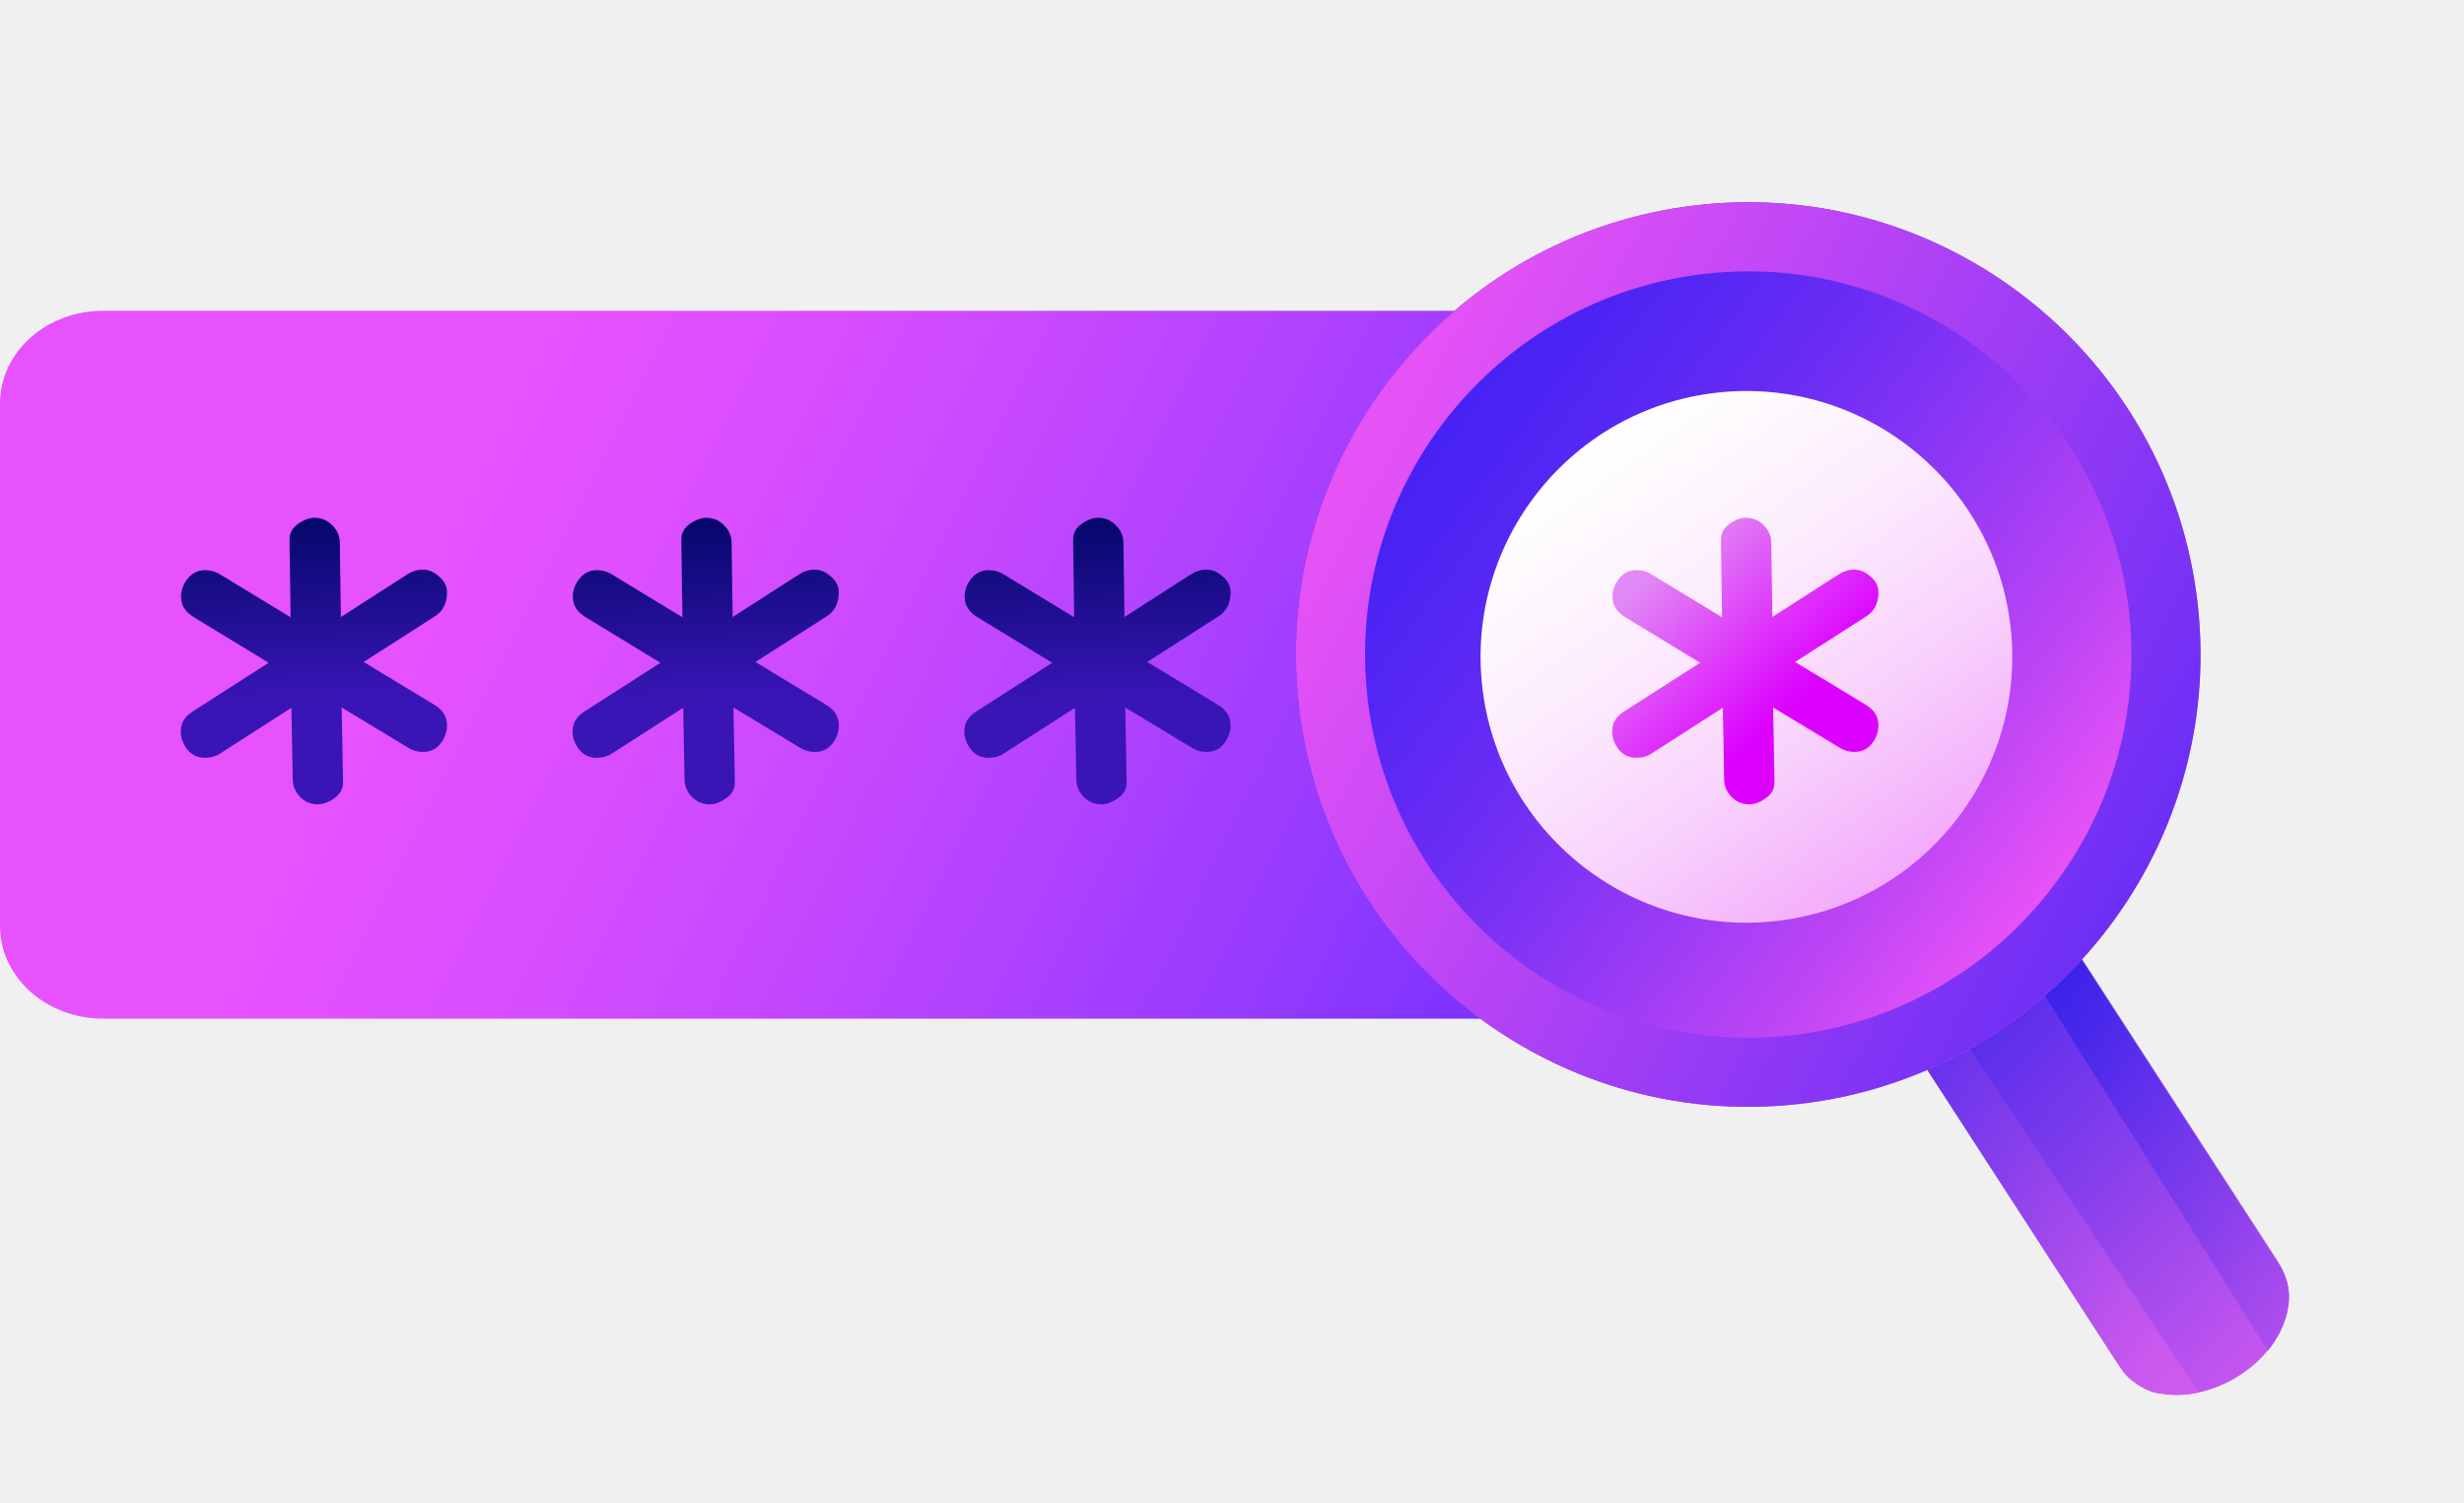
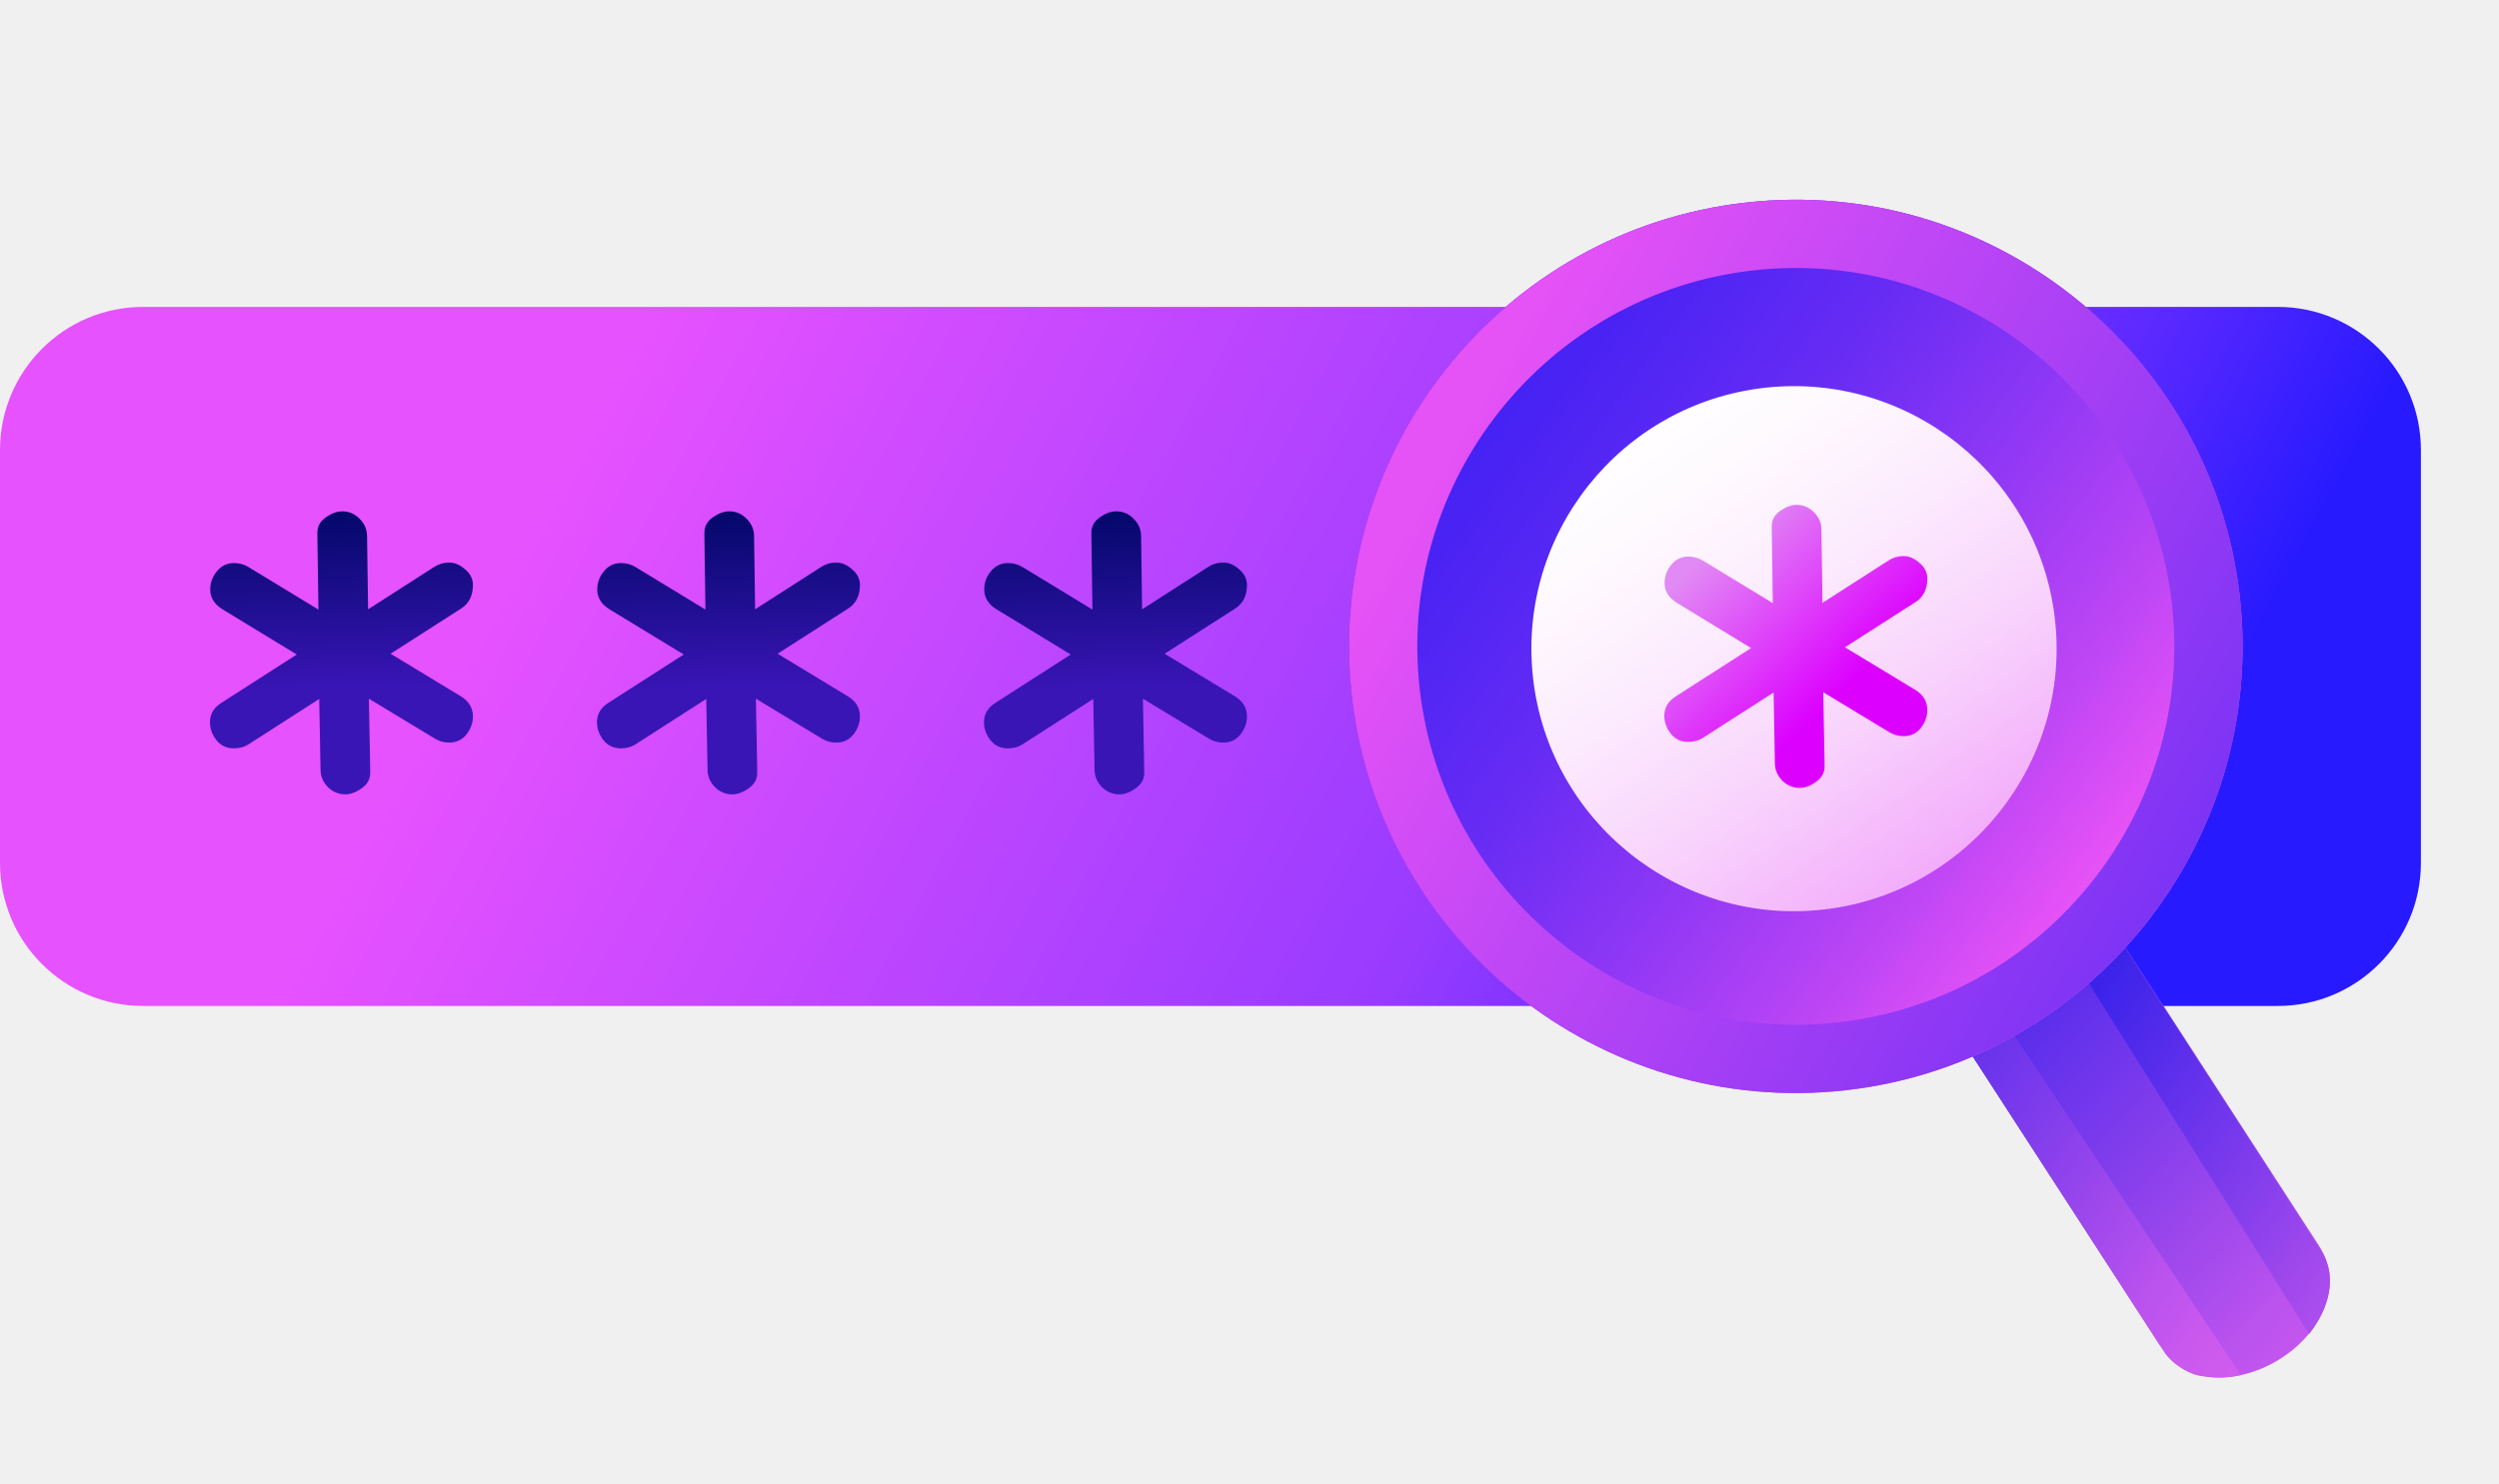
- <svg xmlns="http://www.w3.org/2000/svg" width="187" height="114" fill="none" viewBox="0 0 187 114">
-   <path fill="url(#a)" d="M146.286 23.586H7.826C3.503 23.586 0 26.736 0 30.622v39.653c0 3.886 3.503 7.036 7.824 7.036h138.461c4.321 0 7.824-3.15 7.824-7.036V30.622c0-3.886-3.503-7.036-7.824-7.036" />
-   <path fill="url(#b)" d="M13.74 45.3q0-.762.502-1.386.522-.642 1.325-.642.603 0 1.105.301l5.383 3.274-.08-5.602v-.321q0-.703.642-1.165.663-.462 1.266-.462.783 0 1.345.582.563.563.563 1.326l.08 5.622 5.102-3.274a2.1 2.1 0 0 1 1.124-.322q.643 0 1.226.523.602.502.602 1.205 0 1.226-.904 1.807l-5.423 3.475 5.403 3.274q.924.562.924 1.547 0 .742-.502 1.386-.502.622-1.326.622-.582 0-1.084-.301l-5.082-3.073.1 5.403v.321q0 .703-.662 1.165-.643.462-1.245.462-.783 0-1.346-.562-.562-.583-.562-1.346l-.1-5.423-5.444 3.495q-.462.3-1.125.301-.823 0-1.325-.623-.502-.642-.502-1.385 0-.945.903-1.507l5.765-3.696-5.704-3.474q-.944-.583-.944-1.527" />
-   <path fill="url(#c)" d="M73.209 45.3q0-.762.502-1.386.522-.642 1.325-.642.603 0 1.105.301l5.383 3.274-.08-5.602v-.321q0-.703.642-1.165.663-.462 1.266-.462.783 0 1.345.582.563.563.563 1.326l.08 5.622 5.102-3.274a2.1 2.1 0 0 1 1.124-.322q.643 0 1.226.523.602.502.602 1.205 0 1.226-.904 1.807l-5.423 3.475 5.403 3.274q.924.562.924 1.547 0 .742-.502 1.386-.502.622-1.326.622-.582 0-1.084-.301L85.4 53.696l.1 5.403v.321q0 .703-.662 1.165-.643.462-1.245.462-.784 0-1.346-.562-.562-.583-.562-1.346l-.1-5.423-5.444 3.495q-.462.3-1.125.301-.823 0-1.325-.623-.502-.642-.502-1.385 0-.945.903-1.507l5.765-3.696-5.704-3.474q-.944-.583-.944-1.527" />
-   <path fill="url(#d)" d="M43.474 45.3q0-.762.502-1.386.523-.642 1.326-.642.603 0 1.105.301l5.383 3.274-.08-5.602v-.321q0-.703.642-1.165.663-.462 1.265-.462.783 0 1.346.582.562.563.562 1.326l.08 5.622 5.102-3.274a2.1 2.1 0 0 1 1.125-.322q.642 0 1.225.523.603.502.603 1.205 0 1.226-.904 1.807l-5.423 3.475 5.403 3.274q.924.562.924 1.547 0 .742-.502 1.386-.503.622-1.326.622-.582 0-1.084-.301l-5.082-3.073.1 5.403v.321q0 .703-.663 1.165-.642.462-1.245.462-.783 0-1.345-.562-.563-.583-.563-1.346l-.1-5.423-5.443 3.495q-.462.3-1.125.301-.824 0-1.326-.623-.502-.642-.502-1.385 0-.945.904-1.507l5.764-3.696-5.704-3.474q-.945-.583-.944-1.527" />
-   <circle cx="132.402" cy="46.945" r="23.912" fill="url(#e)" />
-   <path fill="url(#f)" d="M122.375 45.298q0-.763.502-1.386.522-.642 1.325-.642.603 0 1.105.301l5.383 3.274-.08-5.602v-.321q0-.703.642-1.165.663-.462 1.266-.462.783 0 1.345.582.563.563.563 1.326l.08 5.622 5.102-3.274a2.1 2.1 0 0 1 1.124-.321q.643 0 1.226.522.602.502.602 1.205 0 1.226-.904 1.808l-5.423 3.474 5.403 3.274q.924.562.924 1.547 0 .742-.502 1.386-.502.622-1.326.622-.582 0-1.084-.301l-5.082-3.073.101 5.403v.321q0 .703-.663 1.165-.643.462-1.245.462-.784 0-1.346-.562-.562-.583-.562-1.346l-.101-5.423-5.443 3.495q-.462.3-1.125.301-.824 0-1.325-.622-.503-.643-.503-1.386 0-.945.904-1.507l5.765-3.695-5.704-3.475q-.945-.583-.944-1.527" />
+ <svg xmlns="http://www.w3.org/2000/svg" width="192" height="114" fill="none" viewBox="0 0 192 114">
+   <rect width="186" height="53.725" y="23.586" fill="url(#a)" rx="11" />
+   <path fill="url(#b)" d="M16.15 45.3q0-.762.502-1.386.522-.642 1.326-.642.602 0 1.104.301l5.383 3.274-.08-5.602v-.321q0-.703.643-1.165.663-.462 1.265-.462.782 0 1.346.582.562.563.562 1.326l.08 5.622 5.102-3.274a2.1 2.1 0 0 1 1.125-.322q.642 0 1.225.523.603.502.603 1.205 0 1.226-.904 1.807l-5.423 3.475 5.403 3.274q.924.562.924 1.547 0 .742-.502 1.386-.503.622-1.326.622-.582 0-1.085-.301l-5.081-3.073.1 5.403v.321q0 .703-.663 1.165-.642.462-1.245.462-.782 0-1.346-.562-.562-.583-.562-1.346l-.1-5.423-5.443 3.495q-.462.3-1.125.301-.824 0-1.326-.623-.502-.642-.502-1.385 0-.945.904-1.507l5.764-3.696-5.704-3.474q-.944-.583-.944-1.527" />
+   <path fill="url(#c)" d="M75.619 45.3q0-.762.502-1.386.522-.642 1.326-.642.602 0 1.105.301l5.382 3.274-.08-5.602v-.321q0-.703.643-1.165.662-.462 1.265-.462.783 0 1.346.582.562.563.562 1.326l.08 5.622 5.102-3.274a2.1 2.1 0 0 1 1.125-.322q.643 0 1.225.523.603.502.603 1.205 0 1.226-.904 1.807l-5.423 3.475 5.403 3.274q.924.562.924 1.547 0 .742-.503 1.386-.501.622-1.325.622-.582 0-1.085-.301l-5.081-3.073.1 5.403v.321q0 .703-.663 1.165-.642.462-1.245.462-.782 0-1.346-.562-.562-.583-.562-1.346l-.1-5.423-5.443 3.495q-.463.3-1.125.301-.824 0-1.326-.623-.502-.642-.502-1.385 0-.945.904-1.507l5.764-3.696-5.704-3.474q-.944-.583-.944-1.527" />
+   <path fill="url(#d)" d="M45.885 45.3q0-.762.502-1.386.522-.642 1.325-.642.603 0 1.105.301l5.383 3.274-.08-5.602v-.321q0-.703.642-1.165.663-.462 1.266-.462.783 0 1.345.582.563.563.563 1.326l.08 5.622 5.102-3.274a2.1 2.1 0 0 1 1.125-.322q.642 0 1.225.523.602.502.602 1.205 0 1.226-.904 1.807l-5.423 3.475 5.403 3.274q.924.562.924 1.547 0 .742-.502 1.386-.502.622-1.325.622-.583 0-1.085-.301l-5.082-3.073.1 5.403v.321q0 .703-.662 1.165-.643.462-1.245.462-.784 0-1.346-.562-.562-.583-.562-1.346l-.1-5.423-5.444 3.495q-.462.3-1.125.301-.823 0-1.325-.623-.502-.642-.502-1.385 0-.945.903-1.507l5.765-3.696-5.704-3.474q-.945-.583-.944-1.527" />
+   <circle cx="138.295" cy="46.945" r="23.912" fill="url(#e)" />
+   <path fill="url(#f)" d="M127.891 44.804q0-.763.502-1.386.522-.642 1.326-.642.603 0 1.105.3l5.382 3.275-.08-5.602v-.321q0-.703.643-1.165.663-.462 1.265-.462.783 0 1.346.582.562.563.562 1.326l.081 5.622 5.101-3.274a2.1 2.1 0 0 1 1.125-.322q.642 0 1.225.523.603.501.603 1.205 0 1.226-.904 1.807l-5.423 3.475 5.403 3.274q.924.562.924 1.547 0 .742-.502 1.386-.502.622-1.326.622-.582 0-1.085-.301l-5.081-3.073.1 5.403v.321q0 .703-.663 1.165-.642.462-1.245.462-.783 0-1.346-.562-.561-.583-.562-1.346l-.1-5.423-5.443 3.495q-.462.3-1.125.301-.824 0-1.326-.623-.502-.642-.502-1.386 0-.943.904-1.506l5.764-3.696-5.704-3.474q-.944-.583-.944-1.527" />
  <g clip-path="url(#g)">
-     <path fill="url(#h)" d="M173.45 96.935c-.128-.409-.343-.844-.649-1.315l-19.637-30.305c-1.876-2.895-4.075-1.75-6.629-.096l-2.849 1.847c-2.556 1.654-4.831 2.679-2.954 5.576l19.778 30.523c.072.168 1.355 1.799 2.154 2.169.53.299 1.046.436 1.538.452 1.683.252 3.664-.141 5.481-1.224 3.138-1.867 4.698-5.14 3.769-7.625z" />
-     <path fill="url(#i)" d="M143.159 67.406c-2.265 1.467-4.095 2.668-2.431 5.236l20.354 31.412c2.078 2.652 5.797 1.622 5.797 1.622l-24.443-36.632z" />
-     <path fill="url(#j)" d="M146.823 65.262c2.418-1.568 4.385-2.826 6.049-.259l20.355 31.413c1.554 2.99-1.114 6.099-1.114 6.099l-23.415-37.3z" />
-     <path fill="url(#k)" d="M136.511 83.787c18.809-2.113 32.392-19.133 30.279-37.942-2.112-18.81-19.132-32.392-37.942-30.28s-32.392 19.133-30.28 37.942 19.133 32.392 37.943 30.28m-6.222-53.985c11.055-1.241 21.06 6.742 22.302 17.798 1.241 11.057-6.742 21.06-17.798 22.302-11.057 1.242-21.061-6.741-22.302-17.798-1.242-11.057 6.741-21.06 17.798-22.302" />
-     <path fill="url(#l)" d="M129.434 20.778c-15.934 1.79-27.442 16.21-25.652 32.144s16.209 27.441 32.143 25.652c15.934-1.79 27.442-16.21 25.652-32.143s-16.207-27.442-32.143-25.653m-.586-5.213c18.81-2.112 35.83 11.47 37.942 30.28s-11.47 35.83-30.279 37.942c-18.81 2.112-35.83-11.47-37.942-30.28-2.113-18.809 11.47-35.83 30.279-37.942" />
+     <path fill="url(#h)" d="M178.744 96.935c-.127-.409-.342-.844-.649-1.315l-19.636-30.305c-1.877-2.895-4.076-1.75-6.63-.096l-2.849 1.847c-2.556 1.654-4.831 2.679-2.954 5.576l19.778 30.523c.072.168 1.355 1.799 2.154 2.169a3.3 3.3 0 0 0 1.538.452c1.683.252 3.664-.141 5.481-1.224 3.138-1.867 4.698-5.14 3.769-7.625z" />
+     <path fill="url(#i)" d="M148.453 67.406c-2.265 1.467-4.095 2.668-2.431 5.236l20.354 31.412c2.078 2.652 5.798 1.622 5.798 1.622L147.73 69.044l.725-1.638" />
+     <path fill="url(#j)" d="M152.118 65.262c2.418-1.568 4.385-2.826 6.049-.259l20.354 31.413c1.555 2.99-1.113 6.099-1.113 6.099l-23.416-37.3z" />
+     <path fill="url(#k)" d="M141.805 83.787c18.809-2.113 32.392-19.133 30.28-37.942s-19.133-32.392-37.942-30.28-32.392 19.133-30.28 37.942 19.133 32.392 37.942 30.28m-6.222-53.985c11.055-1.241 21.06 6.742 22.302 17.798 1.242 11.057-6.741 21.06-17.798 22.302s-21.06-6.741-22.302-17.798 6.741-21.06 17.798-22.302" />
+     <path fill="url(#l)" d="M134.728 20.778c-15.934 1.79-27.441 16.21-25.652 32.144 1.79 15.934 16.21 27.441 32.144 25.652 15.934-1.79 27.441-16.21 25.652-32.143-1.79-15.934-16.208-27.442-32.144-25.653m-.585-5.213c18.809-2.112 35.829 11.47 37.942 30.28s-11.471 35.83-30.28 37.942-35.829-11.47-37.942-30.28c-2.112-18.809 11.471-35.83 30.28-37.942" />
  </g>
  <defs>
-     <linearGradient id="a" x1="15.68" x2="195.669" y1="23.586" y2="113.009" gradientUnits="userSpaceOnUse">
-       <stop offset=".12" stop-color="#e752ff" />
-       <stop offset=".19" stop-color="#dd4fff" />
-       <stop offset=".31" stop-color="#c347ff" />
-       <stop offset=".46" stop-color="#983bff" />
-       <stop offset=".64" stop-color="#5e2aff" />
+     <linearGradient id="a" x1="14.937" x2="182.488" y1="23.586" y2="115.846" gradientUnits="userSpaceOnUse">
+       <stop offset=".158" stop-color="#e752ff" />
+       <stop offset=".552" stop-color="#983bff" />
+       <stop offset=".688" stop-color="#5e2aff" />
      <stop offset=".79" stop-color="#271aff" />
    </linearGradient>
-     <linearGradient id="b" x1="23.482" x2="24.22" y1="38.536" y2="60.271" gradientUnits="userSpaceOnUse">
+     <linearGradient id="b" x1="25.892" x2="26.631" y1="38.536" y2="60.271" gradientUnits="userSpaceOnUse">
      <stop stop-color="#010766" />
      <stop offset=".66" stop-color="#3915b5" />
    </linearGradient>
-     <linearGradient id="c" x1="82.951" x2="83.689" y1="38.536" y2="60.271" gradientUnits="userSpaceOnUse">
+     <linearGradient id="c" x1="85.361" x2="86.1" y1="38.536" y2="60.271" gradientUnits="userSpaceOnUse">
      <stop stop-color="#010766" />
      <stop offset=".66" stop-color="#3915b5" />
    </linearGradient>
-     <linearGradient id="d" x1="53.216" x2="53.955" y1="38.536" y2="60.271" gradientUnits="userSpaceOnUse">
+     <linearGradient id="d" x1="55.627" x2="56.365" y1="38.536" y2="60.271" gradientUnits="userSpaceOnUse">
      <stop stop-color="#010766" />
      <stop offset=".66" stop-color="#3915b5" />
    </linearGradient>
-     <linearGradient id="e" x1="126.047" x2="164.913" y1="27.634" y2="82.135" gradientUnits="userSpaceOnUse">
+     <linearGradient id="e" x1="131.941" x2="170.806" y1="27.634" y2="82.135" gradientUnits="userSpaceOnUse">
      <stop stop-color="#fff" />
      <stop offset=".12" stop-color="#fef9fe" />
      <stop offset=".27" stop-color="#fceafe" />
      <stop offset=".44" stop-color="#f8d2fc" />
      <stop offset=".61" stop-color="#f3affb" />
      <stop offset=".79" stop-color="#ed83f9" />
      <stop offset=".96" stop-color="#e652f7" />
    </linearGradient>
-     <linearGradient id="f" x1="135.064" x2="146.766" y1="33.986" y2="46.055" gradientUnits="userSpaceOnUse">
+     <linearGradient id="f" x1="140.581" x2="152.283" y1="33.492" y2="45.561" gradientUnits="userSpaceOnUse">
      <stop stop-color="#e189f4" />
      <stop offset=".88" stop-color="#dc00ff" />
    </linearGradient>
-     <linearGradient id="h" x1="139.457" x2="185.658" y1="65.658" y2="109.719" gradientUnits="userSpaceOnUse">
+     <linearGradient id="h" x1="144.752" x2="190.953" y1="65.658" y2="109.719" gradientUnits="userSpaceOnUse">
      <stop stop-color="#251bea" />
      <stop offset=".13" stop-color="#3e24ea" />
      <stop offset=".24" stop-color="#542ceb" />
      <stop offset=".33" stop-color="#6833ec" />
      <stop offset=".42" stop-color="#7a3aec" />
      <stop offset=".49" stop-color="#8840ec" />
      <stop offset=".55" stop-color="#9645ec" />
      <stop offset=".6" stop-color="#a149ec" />
      <stop offset=".65" stop-color="#ab4dee" />
      <stop offset=".69" stop-color="#b550ee" />
      <stop offset=".72" stop-color="#bc53ee" />
      <stop offset=".76" stop-color="#c255ee" />
      <stop offset=".79" stop-color="#c858ee" />
      <stop offset=".83" stop-color="#cd5aee" />
      <stop offset=".87" stop-color="#d05bee" />
      <stop offset=".91" stop-color="#d45cee" />
    </linearGradient>
-     <linearGradient id="i" x1="131.162" x2="176.894" y1="71.515" y2="102.811" gradientUnits="userSpaceOnUse">
+     <linearGradient id="i" x1="136.456" x2="182.188" y1="71.515" y2="102.811" gradientUnits="userSpaceOnUse">
      <stop stop-color="#251bea" />
      <stop offset=".13" stop-color="#3e24ea" />
      <stop offset=".24" stop-color="#542ceb" />
      <stop offset=".33" stop-color="#6833ec" />
      <stop offset=".42" stop-color="#7a3aec" />
      <stop offset=".49" stop-color="#8840ec" />
      <stop offset=".55" stop-color="#9645ec" />
      <stop offset=".6" stop-color="#a149ec" />
      <stop offset=".65" stop-color="#ab4dee" />
      <stop offset=".69" stop-color="#b550ee" />
      <stop offset=".72" stop-color="#bc53ee" />
      <stop offset=".76" stop-color="#c255ee" />
      <stop offset=".79" stop-color="#c858ee" />
      <stop offset=".83" stop-color="#cd5aee" />
      <stop offset=".87" stop-color="#d05bee" />
      <stop offset=".91" stop-color="#d45cee" />
    </linearGradient>
-     <linearGradient id="j" x1="149.295" x2="192.734" y1="74.482" y2="104.369" gradientUnits="userSpaceOnUse">
+     <linearGradient id="j" x1="154.589" x2="198.028" y1="74.482" y2="104.369" gradientUnits="userSpaceOnUse">
      <stop stop-color="#251bea" />
      <stop offset=".13" stop-color="#3e24ea" />
      <stop offset=".24" stop-color="#542ceb" />
      <stop offset=".33" stop-color="#6833ec" />
      <stop offset=".42" stop-color="#7a3aec" />
      <stop offset=".49" stop-color="#8840ec" />
      <stop offset=".55" stop-color="#9645ec" />
      <stop offset=".6" stop-color="#a149ec" />
      <stop offset=".65" stop-color="#ab4dee" />
      <stop offset=".69" stop-color="#b550ee" />
      <stop offset=".72" stop-color="#bc53ee" />
      <stop offset=".76" stop-color="#c255ee" />
      <stop offset=".79" stop-color="#c858ee" />
      <stop offset=".83" stop-color="#cd5aee" />
      <stop offset=".87" stop-color="#d05bee" />
      <stop offset=".91" stop-color="#d45cee" />
    </linearGradient>
-     <linearGradient id="k" x1="180.921" x2="83.717" y1="85.678" y2="13.137" gradientUnits="userSpaceOnUse">
+     <linearGradient id="k" x1="186.215" x2="89.011" y1="85.678" y2="13.137" gradientUnits="userSpaceOnUse">
      <stop stop-color="#d474e4" />
      <stop offset=".26" stop-color="#e552f6" />
      <stop offset=".35" stop-color="#ba45f5" />
      <stop offset=".47" stop-color="#8d37f5" />
      <stop offset=".58" stop-color="#682cf4" />
      <stop offset=".7" stop-color="#4c24f4" />
      <stop offset=".81" stop-color="#371ef4" />
      <stop offset=".91" stop-color="#2b1bf4" />
      <stop offset="1" stop-color="#271af4" />
    </linearGradient>
-     <linearGradient id="l" x1="94.091" x2="196.603" y1="29.388" y2="83.284" gradientUnits="userSpaceOnUse">
+     <linearGradient id="l" x1="99.386" x2="213.776" y1="29.388" y2="94.523" gradientUnits="userSpaceOnUse">
      <stop offset=".1" stop-color="#e552f6" />
      <stop offset="1" stop-color="#271af4" />
    </linearGradient>
    <clipPath id="g">
-       <path fill="#fff" d="m82.733 20.747 93.26-10.474 10.475 93.261-93.261 10.474z" />
+       <path fill="#fff" d="m88.027 20.747 93.26-10.474 10.475 93.261-93.26 10.474z" />
    </clipPath>
  </defs>
</svg>
